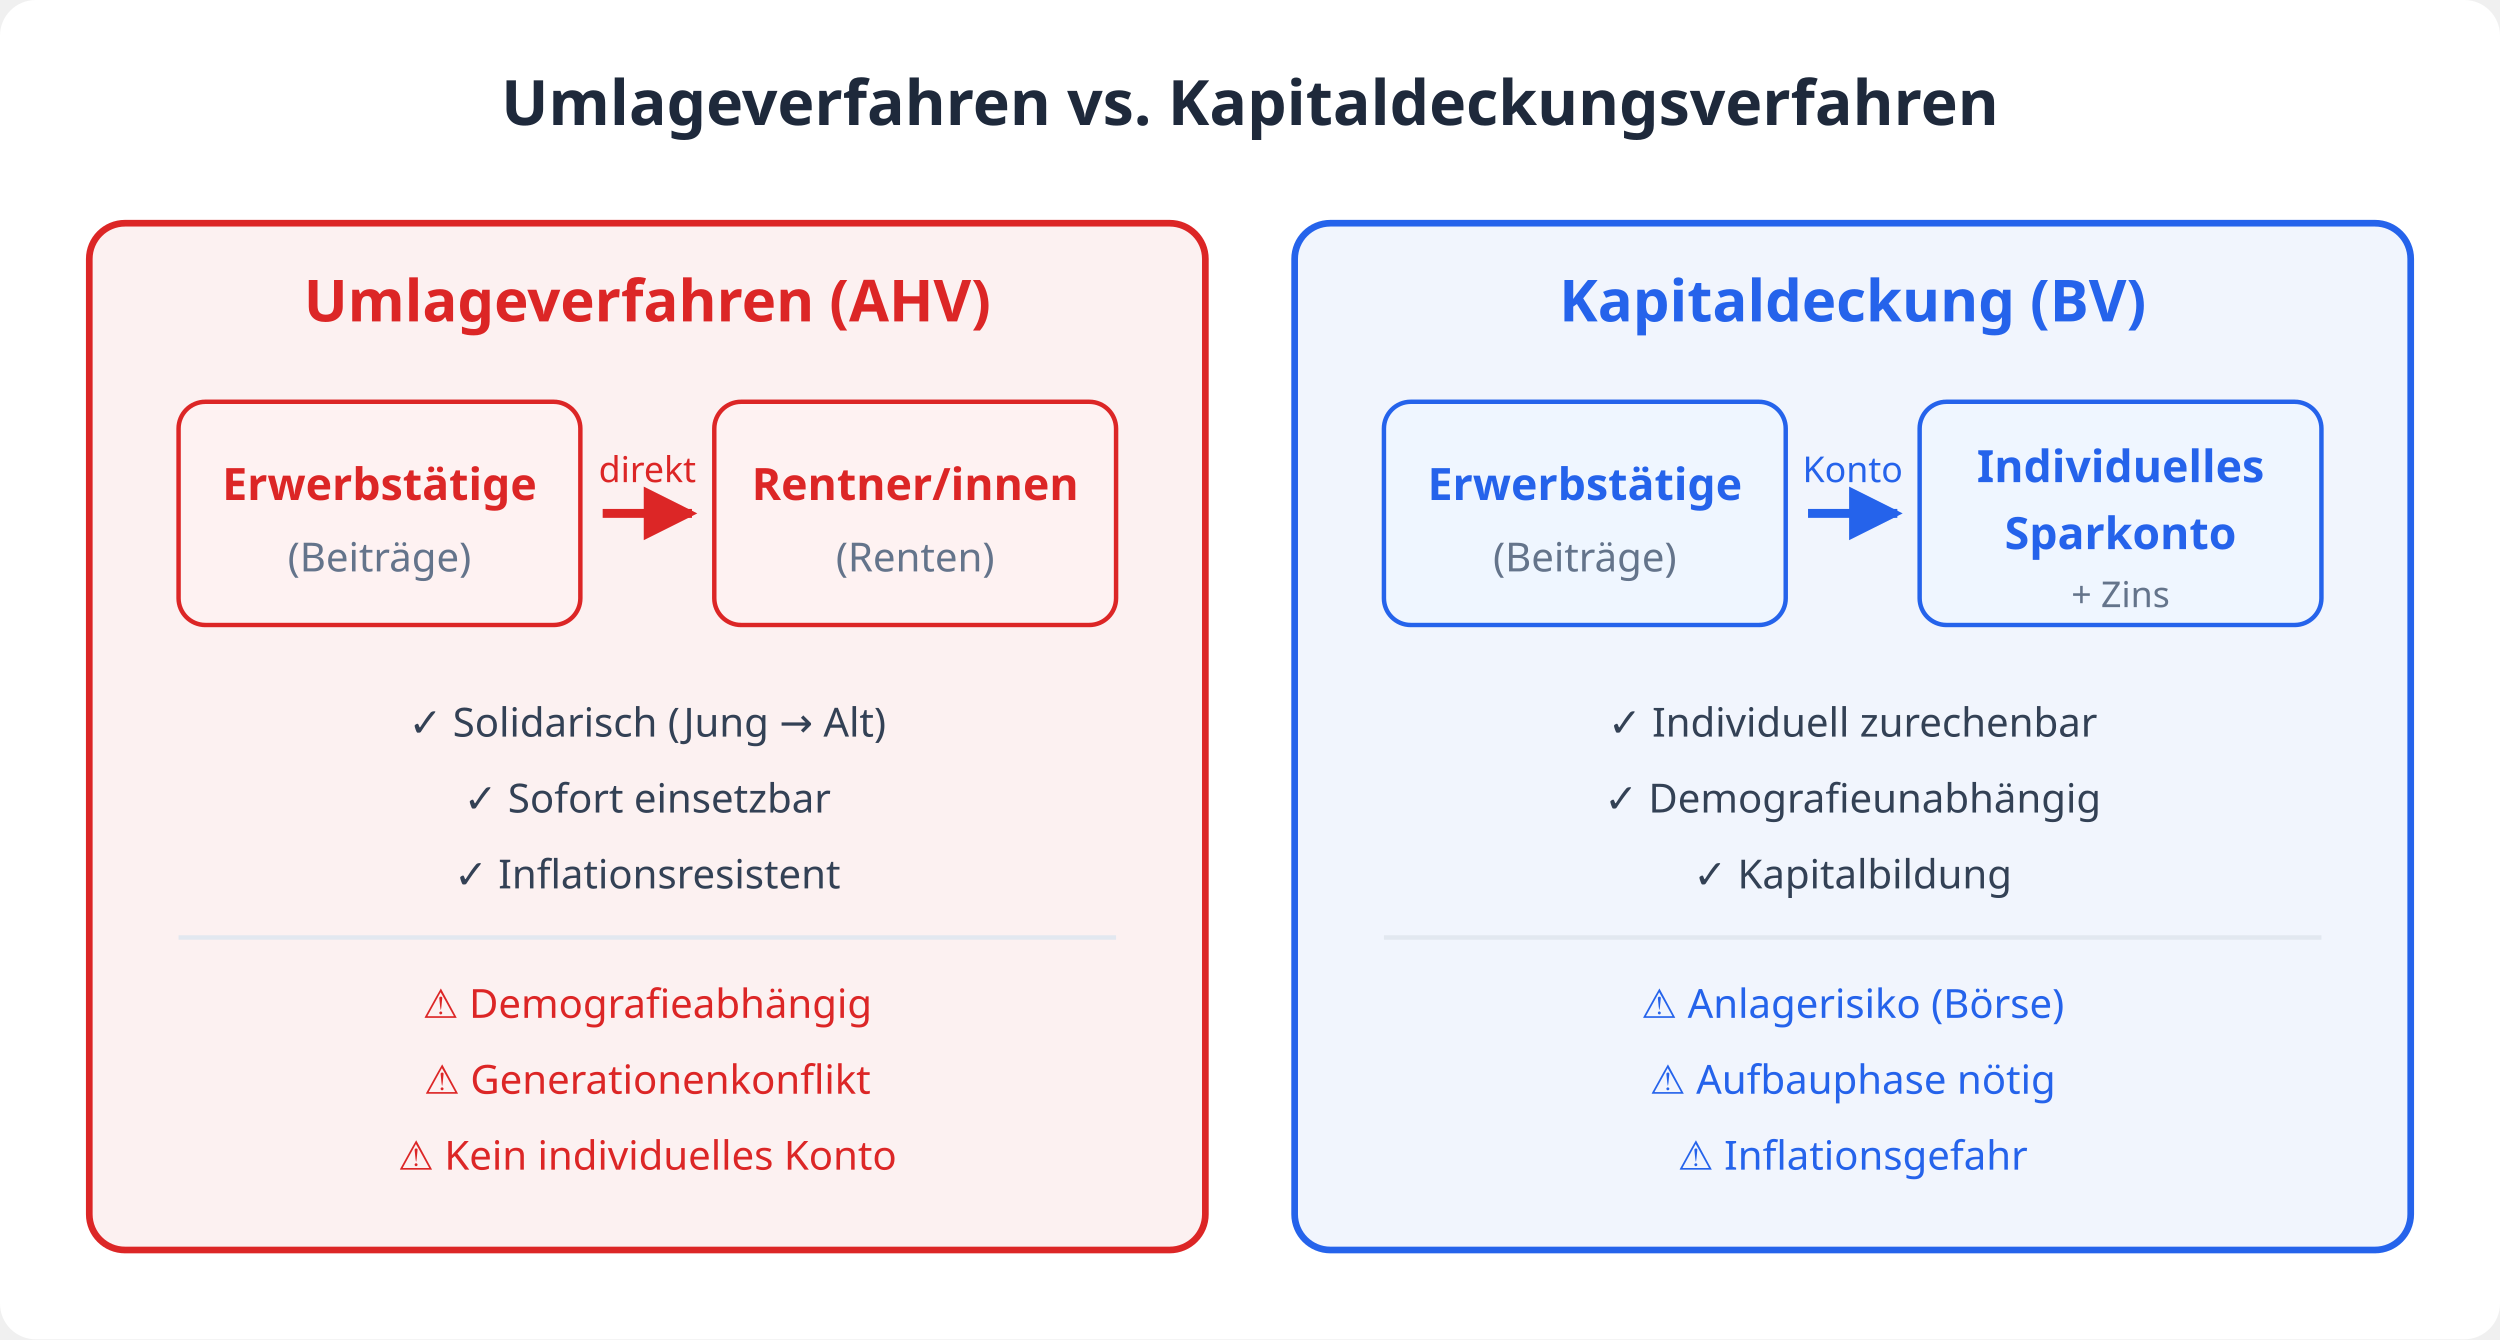
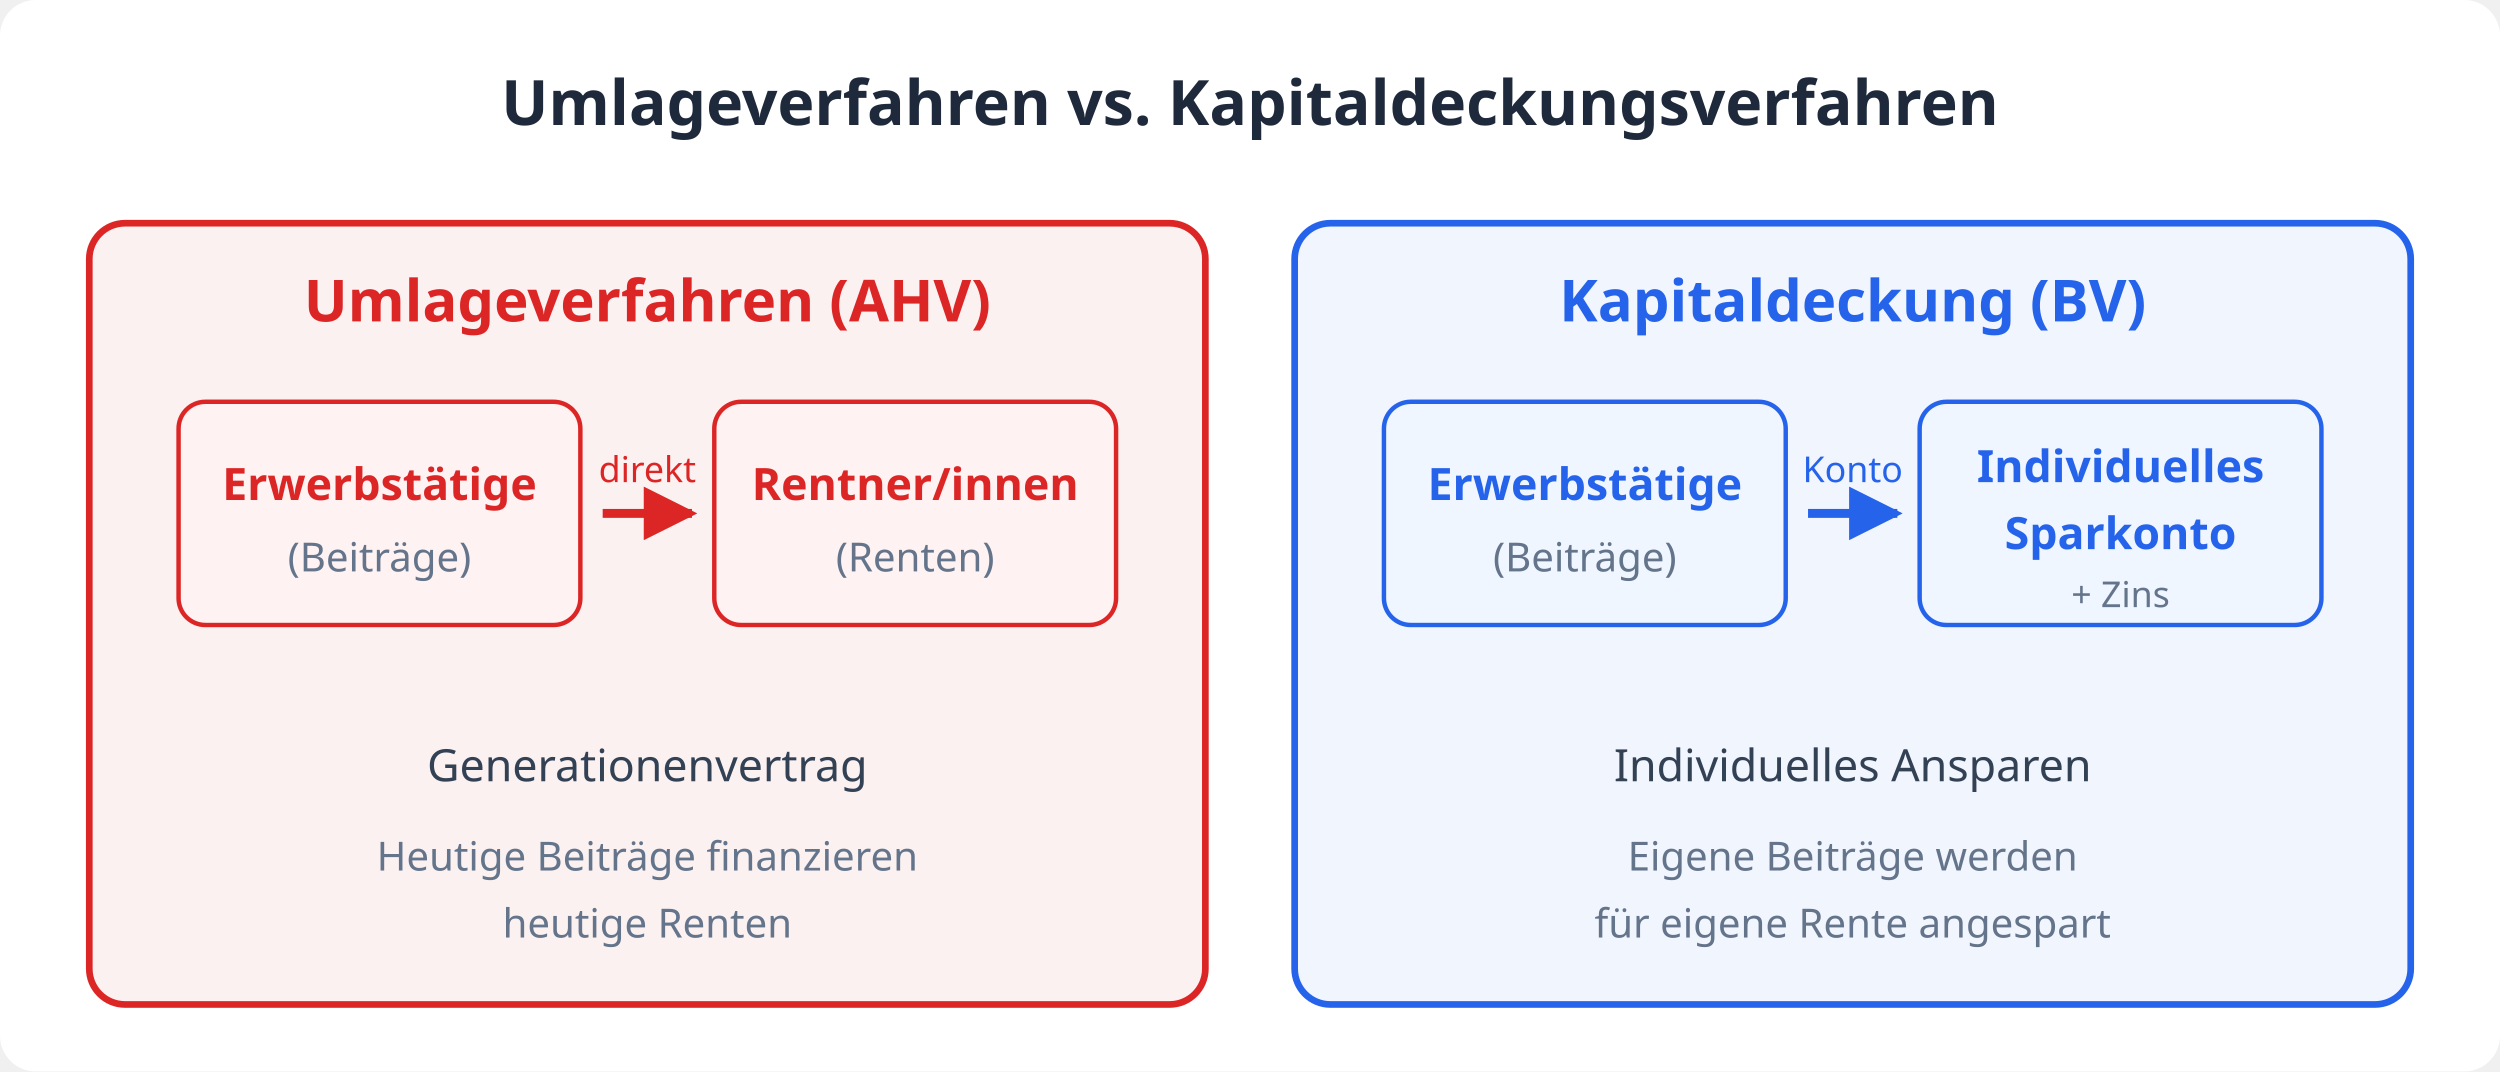
- <svg xmlns="http://www.w3.org/2000/svg" viewBox="0 0 560 300" font-family="DM Sans, system-ui, sans-serif">
-   <rect width="560" height="300" fill="#fff" rx="8" />
+ <svg xmlns="http://www.w3.org/2000/svg" viewBox="0 0 560 240" font-family="DM Sans, system-ui, sans-serif">
+   <rect width="560" height="240" fill="#fff" rx="8" />
  <text x="280" y="28" text-anchor="middle" font-size="14" font-weight="700" fill="#1e293b">Umlageverfahren vs. Kapitaldeckungsverfahren</text>
-   <rect x="20" y="50" width="250" height="230" rx="8" fill="#dc262610" stroke="#dc2626" stroke-width="1.5" />
+   <rect x="20" y="50" width="250" height="175" rx="8" fill="#dc262610" stroke="#dc2626" stroke-width="1.5" />
  <text x="145" y="72" text-anchor="middle" font-size="13" font-weight="700" fill="#dc2626">Umlageverfahren (AHV)</text>
  <rect x="40" y="90" width="90" height="50" rx="6" fill="#fef2f2" stroke="#dc2626" stroke-width="1" />
  <text x="85" y="112" text-anchor="middle" font-size="10" font-weight="600" fill="#dc2626">Erwerbstätige</text>
  <text x="85" y="128" text-anchor="middle" font-size="9" fill="#64748b">(Beiträge)</text>
  <path d="M135,115 L155,115" stroke="#dc2626" stroke-width="2" marker-end="url(#arrowRed)" />
  <text x="145" y="108" text-anchor="middle" font-size="8" fill="#dc2626">direkt</text>
  <rect x="160" y="90" width="90" height="50" rx="6" fill="#fef2f2" stroke="#dc2626" stroke-width="1" />
  <text x="205" y="112" text-anchor="middle" font-size="10" font-weight="600" fill="#dc2626">Rentner/innen</text>
  <text x="205" y="128" text-anchor="middle" font-size="9" fill="#64748b">(Renten)</text>
-   <text x="145" y="165" text-anchor="middle" font-size="9" fill="#334155">✓ Solidarisch (Jung → Alt)</text>
-   <text x="145" y="182" text-anchor="middle" font-size="9" fill="#334155">✓ Sofort einsetzbar</text>
-   <text x="145" y="199" text-anchor="middle" font-size="9" fill="#334155">✓ Inflationsresistent</text>
-   <line x1="40" y1="210" x2="250" y2="210" stroke="#e2e8f0" stroke-width="1" />
-   <text x="145" y="228" text-anchor="middle" font-size="9" fill="#dc2626">⚠ Demografieabhängig</text>
-   <text x="145" y="245" text-anchor="middle" font-size="9" fill="#dc2626">⚠ Generationenkonflikt</text>
-   <text x="145" y="262" text-anchor="middle" font-size="9" fill="#dc2626">⚠ Kein individuelles Konto</text>
-   <rect x="290" y="50" width="250" height="230" rx="8" fill="#2563eb10" stroke="#2563eb" stroke-width="1.5" />
+   <text x="145" y="175" text-anchor="middle" font-size="10" fill="#334155" font-weight="500">Generationenvertrag</text>
+   <text x="145" y="195" text-anchor="middle" font-size="9" fill="#64748b">Heutige Beiträge finanzieren</text>
+   <text x="145" y="210" text-anchor="middle" font-size="9" fill="#64748b">heutige Renten</text>
+   <rect x="290" y="50" width="250" height="175" rx="8" fill="#2563eb10" stroke="#2563eb" stroke-width="1.5" />
  <text x="415" y="72" text-anchor="middle" font-size="13" font-weight="700" fill="#2563eb">Kapitaldeckung (BV)</text>
  <rect x="310" y="90" width="90" height="50" rx="6" fill="#eff6ff" stroke="#2563eb" stroke-width="1" />
  <text x="355" y="112" text-anchor="middle" font-size="10" font-weight="600" fill="#2563eb">Erwerbstätige</text>
  <text x="355" y="128" text-anchor="middle" font-size="9" fill="#64748b">(Beiträge)</text>
  <path d="M405,115 L425,115" stroke="#2563eb" stroke-width="2" marker-end="url(#arrowBlue)" />
  <text x="415" y="108" text-anchor="middle" font-size="8" fill="#2563eb">Konto</text>
  <rect x="430" y="90" width="90" height="50" rx="6" fill="#eff6ff" stroke="#2563eb" stroke-width="1" />
  <text x="475" y="108" text-anchor="middle" font-size="10" font-weight="600" fill="#2563eb">Individuelles</text>
  <text x="475" y="123" text-anchor="middle" font-size="10" font-weight="600" fill="#2563eb">Sparkonto</text>
  <text x="475" y="136" text-anchor="middle" font-size="8" fill="#64748b">+ Zins</text>
-   <text x="415" y="165" text-anchor="middle" font-size="9" fill="#334155">✓ Individuell zurechenbar</text>
-   <text x="415" y="182" text-anchor="middle" font-size="9" fill="#334155">✓ Demografieunabhängig</text>
-   <text x="415" y="199" text-anchor="middle" font-size="9" fill="#334155">✓ Kapitalbildung</text>
-   <line x1="310" y1="210" x2="520" y2="210" stroke="#e2e8f0" stroke-width="1" />
-   <text x="415" y="228" text-anchor="middle" font-size="9" fill="#2563eb">⚠ Anlagerisiko (Börse)</text>
-   <text x="415" y="245" text-anchor="middle" font-size="9" fill="#2563eb">⚠ Aufbauphase nötig</text>
-   <text x="415" y="262" text-anchor="middle" font-size="9" fill="#2563eb">⚠ Inflationsgefahr</text>
+   <text x="415" y="175" text-anchor="middle" font-size="10" fill="#334155" font-weight="500">Individuelles Ansparen</text>
+   <text x="415" y="195" text-anchor="middle" font-size="9" fill="#64748b">Eigene Beiträge werden</text>
+   <text x="415" y="210" text-anchor="middle" font-size="9" fill="#64748b">für eigene Rente angespart</text>
  <defs>
    <marker id="arrowRed" viewBox="0 0 10 10" refX="9" refY="5" markerWidth="6" markerHeight="6" orient="auto">
      <path d="M 0 0 L 10 5 L 0 10 z" fill="#dc2626" />
    </marker>
    <marker id="arrowBlue" viewBox="0 0 10 10" refX="9" refY="5" markerWidth="6" markerHeight="6" orient="auto">
      <path d="M 0 0 L 10 5 L 0 10 z" fill="#2563eb" />
    </marker>
  </defs>
</svg>
